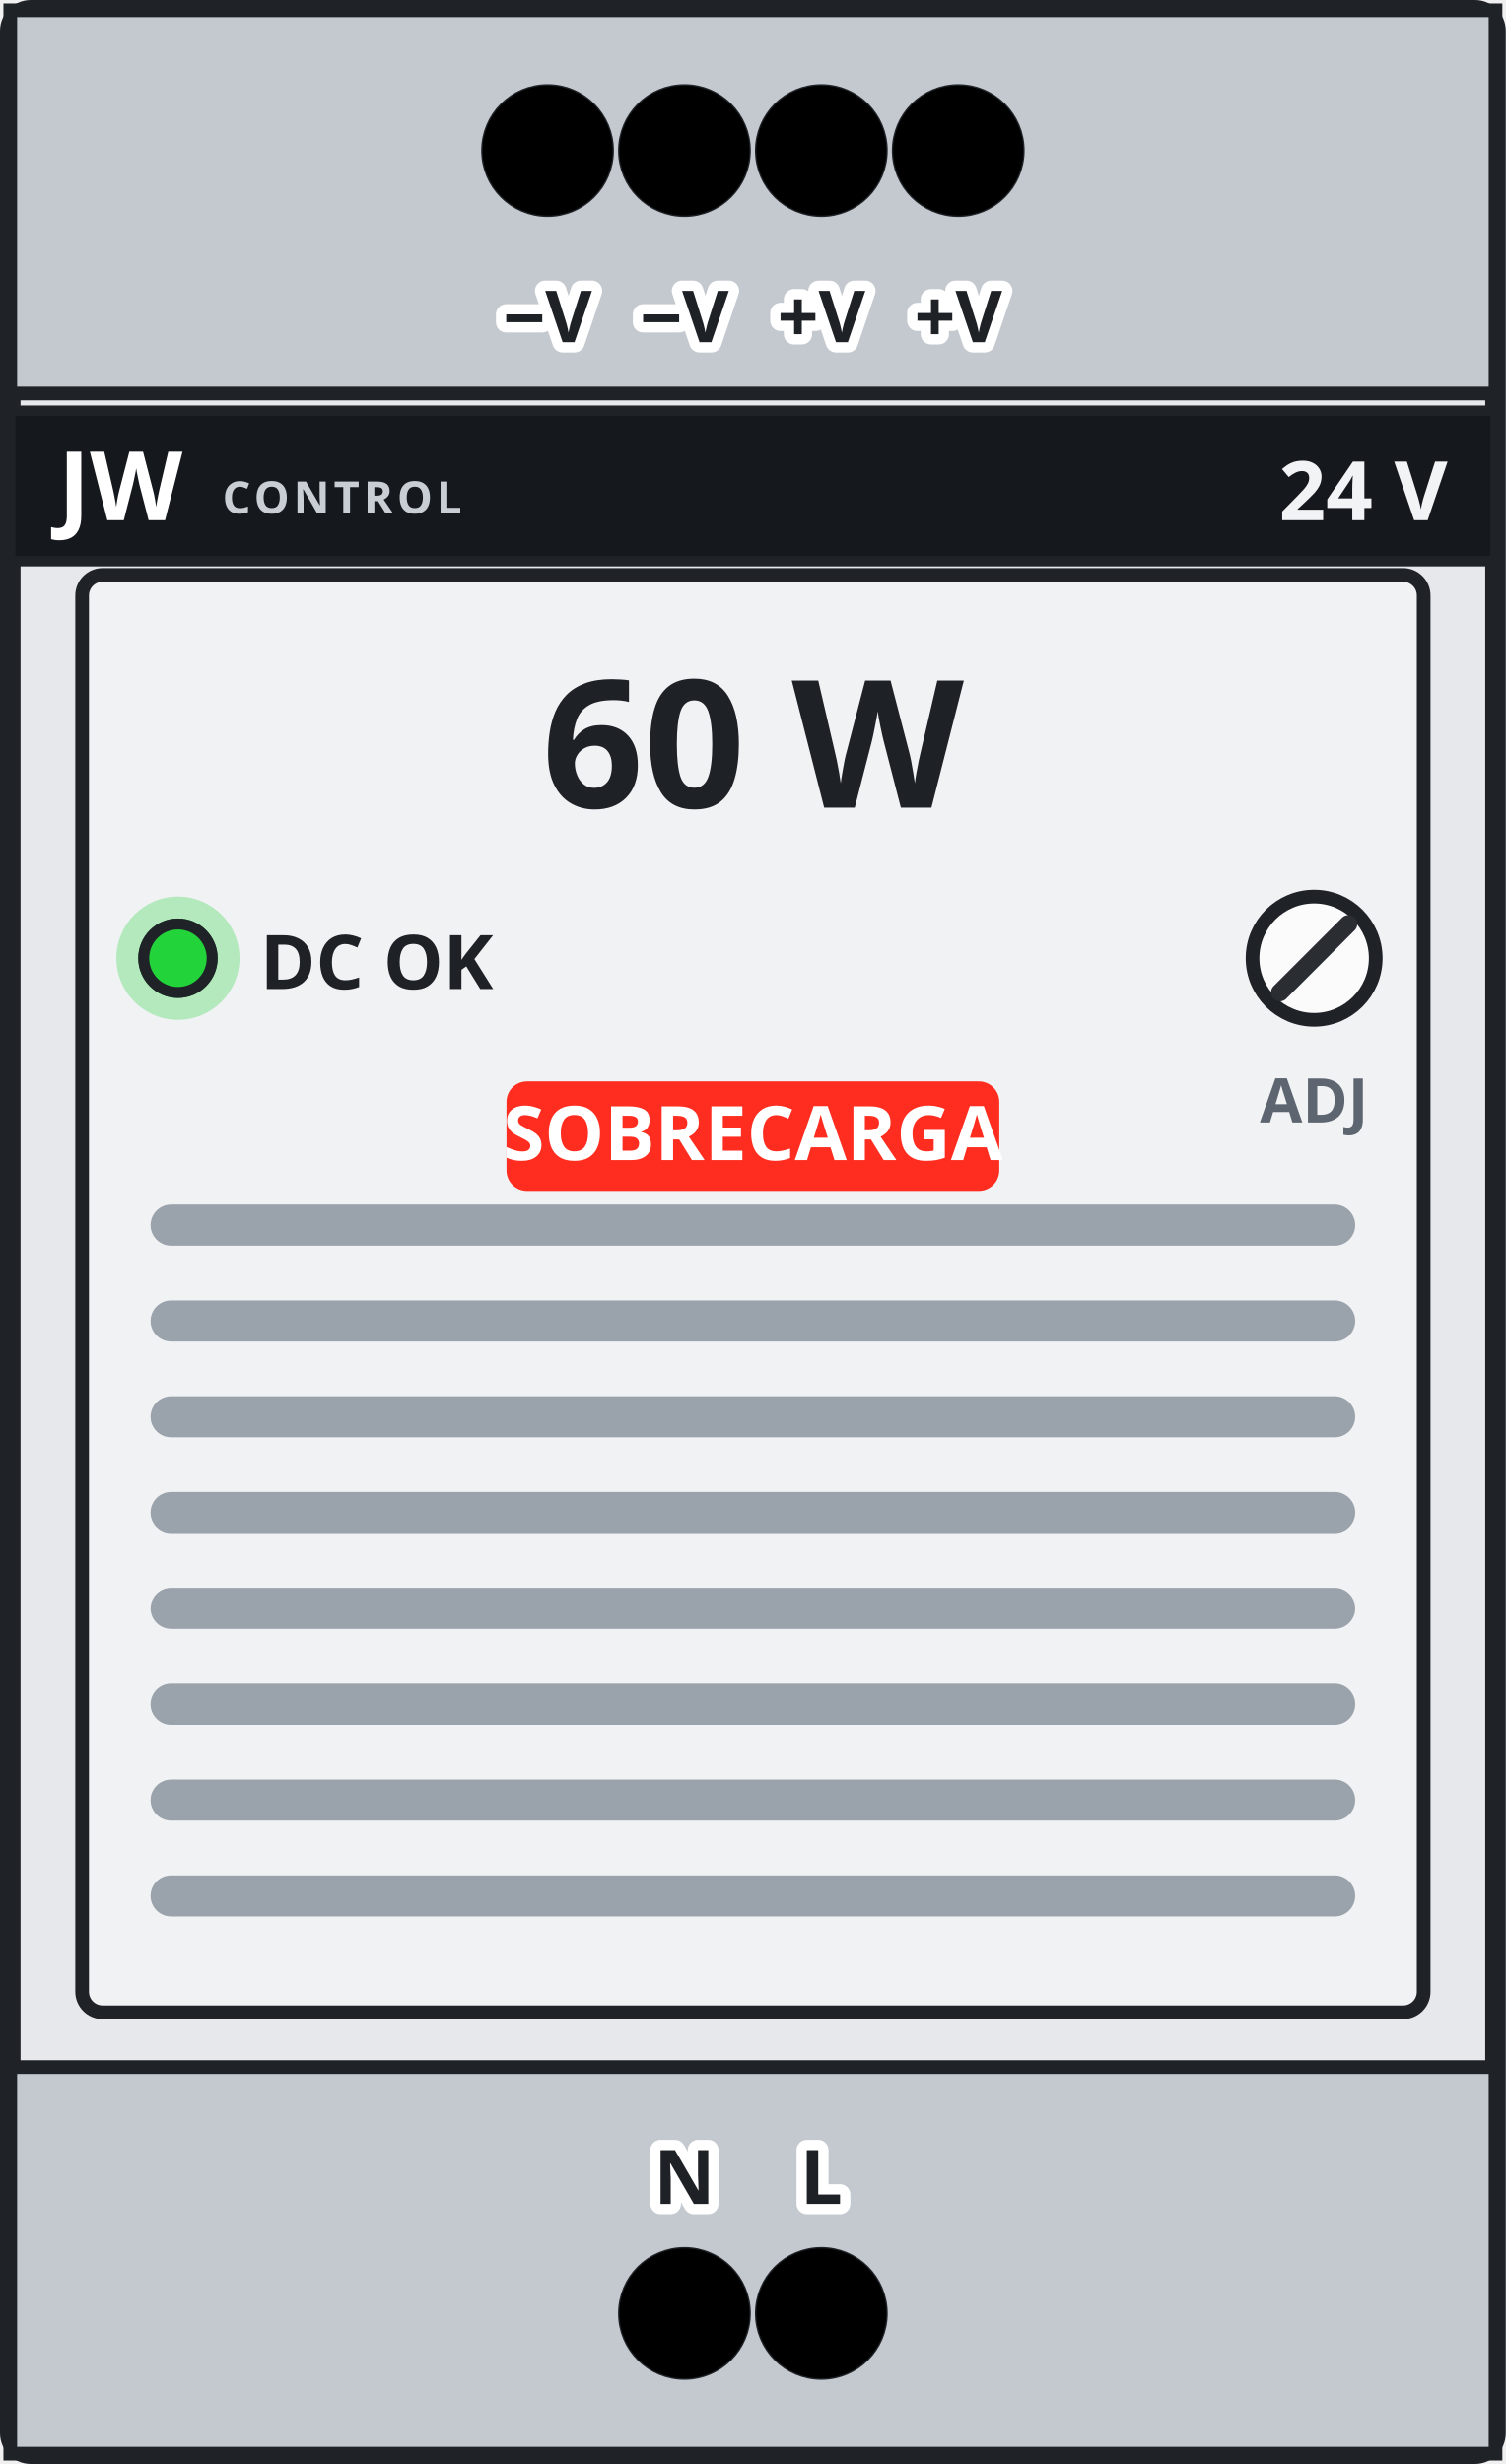
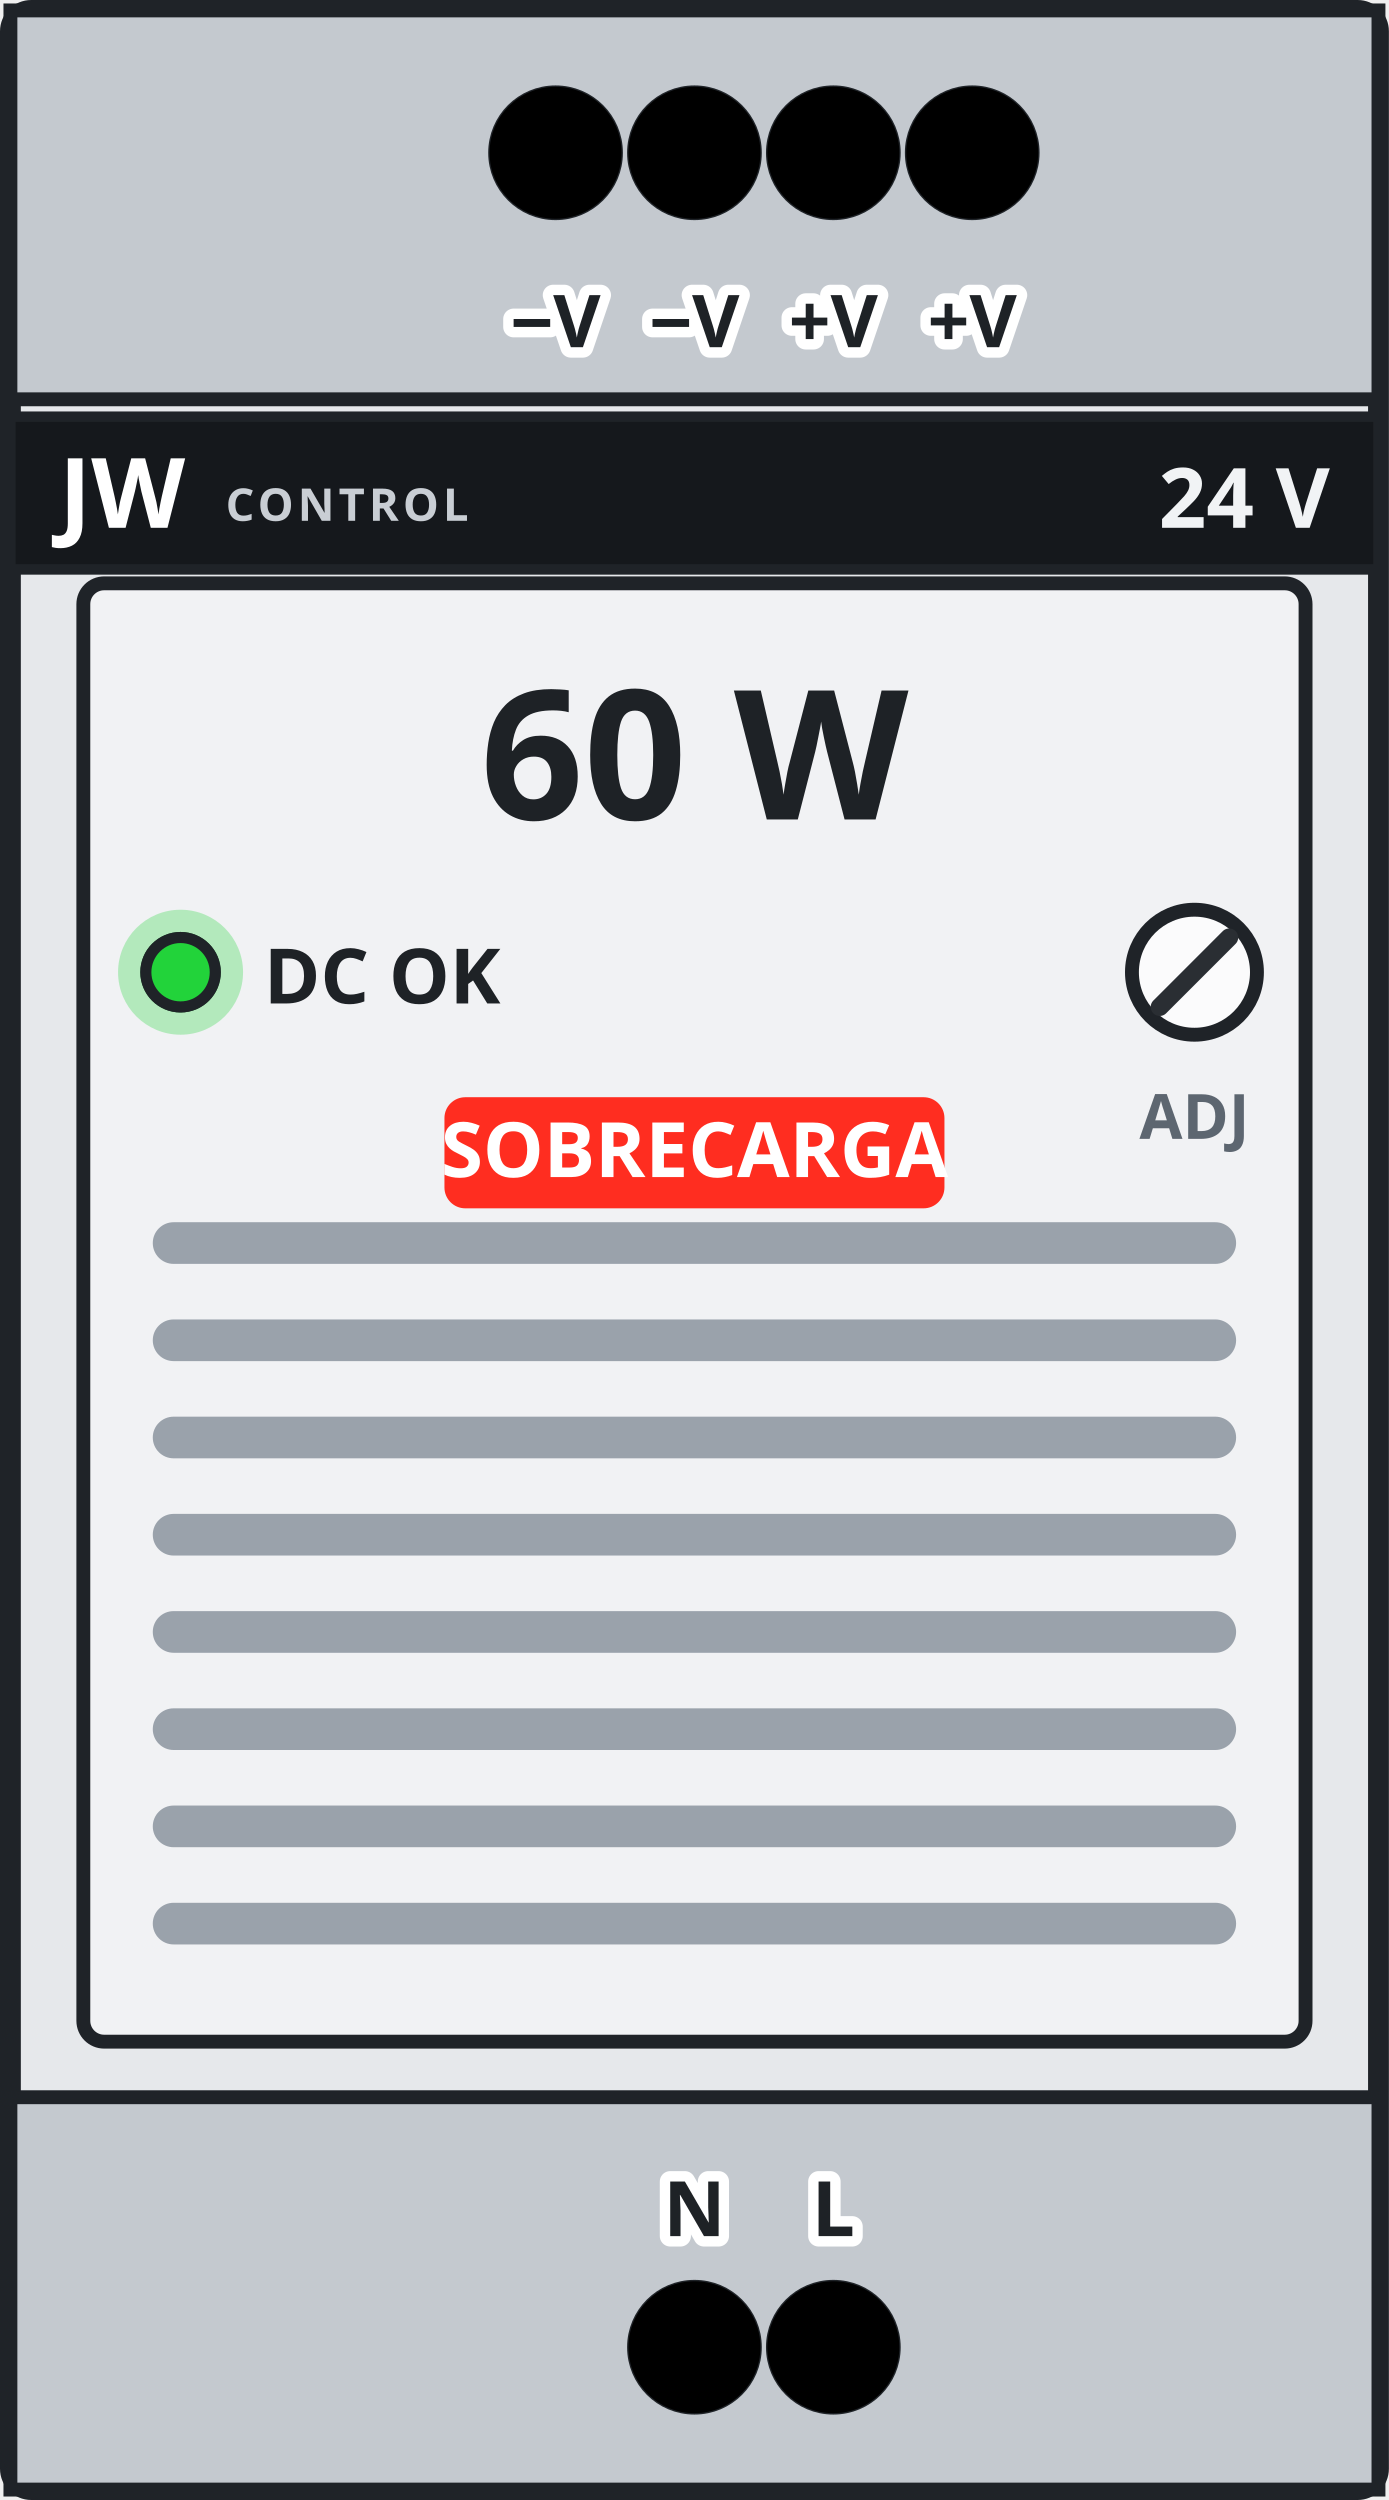
- <svg xmlns="http://www.w3.org/2000/svg" viewBox="0 0 220 360" width="220" height="360" font-family="Segoe UI,Noto Sans,Arial,sans-serif">
-   <rect x="1.5" y="1.5" width="217" height="357" rx="3" fill="#e6e8eb" stroke="#1f2328" stroke-width="3" />
-   <rect x="1.5" y="1.5" width="217" height="56" fill="#c4c9cf" stroke="#1f2328" stroke-width="2" />
-   <rect x="1.5" y="302" width="217" height="56.5" fill="#c4c9cf" stroke="#1f2328" stroke-width="2" />
+ <svg xmlns="http://www.w3.org/2000/svg" viewBox="0 0 200 360" width="200" height="360" font-family="Segoe UI,Noto Sans,Arial,sans-serif">
+   <rect x="1.5" y="1.5" width="197" height="357" rx="3" fill="#e6e8eb" stroke="#1f2328" stroke-width="3" />
+   <rect x="1.5" y="1.5" width="197" height="56" fill="#c4c9cf" stroke="#1f2328" stroke-width="2" />
+   <rect x="1.5" y="302" width="197" height="56.5" fill="#c4c9cf" stroke="#1f2328" stroke-width="2" />
  <circle cx="80" cy="22" r="8.5" fill="#fbfbfc" stroke="#1f2328" stroke-width="2.4" />
  <circle cx="80" cy="22" r="5.3" fill="none" stroke="#a3aab2" stroke-width="1.2" />
  <path d="M75.3 22h9.4 M80 17.3v9.4" fill="none" stroke="#2a2e33" stroke-width="3.4" stroke-linecap="round" />
  <circle class="jw-term" data-term="-V1" cx="80" cy="22" r="9.5" />
  <text x="80" y="50" font-size="10.5" font-weight="800" fill="#1e2226" text-anchor="middle" stroke="#ffffff" stroke-width="3" paint-order="stroke" stroke-linejoin="round">−V</text>
  <circle cx="100" cy="22" r="8.5" fill="#fbfbfc" stroke="#1f2328" stroke-width="2.4" />
  <circle cx="100" cy="22" r="5.3" fill="none" stroke="#a3aab2" stroke-width="1.2" />
  <path d="M95.3 22h9.4 M100 17.3v9.4" fill="none" stroke="#2a2e33" stroke-width="3.4" stroke-linecap="round" />
  <circle class="jw-term" data-term="-V2" cx="100" cy="22" r="9.5" />
  <text x="100" y="50" font-size="10.5" font-weight="800" fill="#1e2226" text-anchor="middle" stroke="#ffffff" stroke-width="3" paint-order="stroke" stroke-linejoin="round">−V</text>
  <circle cx="120" cy="22" r="8.5" fill="#fbfbfc" stroke="#1f2328" stroke-width="2.4" />
  <circle cx="120" cy="22" r="5.3" fill="none" stroke="#a3aab2" stroke-width="1.2" />
  <path d="M115.3 22h9.4 M120 17.3v9.4" fill="none" stroke="#2a2e33" stroke-width="3.4" stroke-linecap="round" />
  <circle class="jw-term" data-term="+V1" cx="120" cy="22" r="9.5" />
  <text x="120" y="50" font-size="10.5" font-weight="800" fill="#1e2226" text-anchor="middle" stroke="#ffffff" stroke-width="3" paint-order="stroke" stroke-linejoin="round">+V</text>
  <circle cx="140" cy="22" r="8.5" fill="#fbfbfc" stroke="#1f2328" stroke-width="2.4" />
  <circle cx="140" cy="22" r="5.3" fill="none" stroke="#a3aab2" stroke-width="1.2" />
  <path d="M135.3 22h9.4 M140 17.3v9.4" fill="none" stroke="#2a2e33" stroke-width="3.4" stroke-linecap="round" />
  <circle class="jw-term" data-term="+V2" cx="140" cy="22" r="9.5" />
  <text x="140" y="50" font-size="10.5" font-weight="800" fill="#1e2226" text-anchor="middle" stroke="#ffffff" stroke-width="3" paint-order="stroke" stroke-linejoin="round">+V</text>
  <circle cx="100" cy="338" r="8.5" fill="#fbfbfc" stroke="#1f2328" stroke-width="2.4" />
  <circle cx="100" cy="338" r="5.3" fill="none" stroke="#a3aab2" stroke-width="1.2" />
  <path d="M95.3 338h9.4 M100 333.3v9.4" fill="none" stroke="#2a2e33" stroke-width="3.4" stroke-linecap="round" />
  <circle class="jw-term" data-term="N" cx="100" cy="338" r="9.5" data-side="b" />
  <text x="100" y="322" font-size="11" font-weight="800" fill="#1e2226" text-anchor="middle" stroke="#ffffff" stroke-width="3" paint-order="stroke" stroke-linejoin="round">N</text>
  <circle cx="120" cy="338" r="8.5" fill="#fbfbfc" stroke="#1f2328" stroke-width="2.4" />
  <circle cx="120" cy="338" r="5.3" fill="none" stroke="#a3aab2" stroke-width="1.2" />
  <path d="M115.3 338h9.4 M120 333.3v9.4" fill="none" stroke="#2a2e33" stroke-width="3.4" stroke-linecap="round" />
  <circle class="jw-term" data-term="L" cx="120" cy="338" r="9.5" data-side="b" />
  <text x="120" y="322" font-size="11" font-weight="800" fill="#1e2226" text-anchor="middle" stroke="#ffffff" stroke-width="3" paint-order="stroke" stroke-linejoin="round">L</text>
-   <rect x="12" y="84" width="196" height="210" rx="3" fill="#f1f2f4" stroke="#1f2328" stroke-width="2" />
-   <rect x="1.5" y="60" width="217" height="22" fill="#15181c" stroke="#1f2328" stroke-width="1.5" />
+   <rect x="12" y="84" width="176" height="210" rx="3" fill="#f1f2f4" stroke="#1f2328" stroke-width="2" />
+   <rect x="1.5" y="60" width="197" height="22" fill="#15181c" stroke="#1f2328" stroke-width="1.5" />
  <text x="8.5" y="76" font-size="14" font-weight="900" fill="#fff" text-anchor="start">JW</text>
  <text x="32.5" y="75" font-size="6.5" font-weight="800" fill="#c9ced4" text-anchor="start" letter-spacing=".6">CONTROL</text>
-   <text x="211.5" y="76" font-size="12" font-weight="800" fill="#f1f3f5" text-anchor="end">24 V</text>
-   <text x="110.0" y="118" font-size="26" font-weight="900" fill="#1e2226" text-anchor="middle">60 W</text>
+   <text x="191.5" y="76" font-size="12" font-weight="800" fill="#f1f3f5" text-anchor="end">24 V</text>
+   <text x="100.0" y="118" font-size="26" font-weight="900" fill="#1e2226" text-anchor="middle">60 W</text>
  <circle cx="26" cy="140" r="5" fill="#3d434b" stroke="#1f2328" stroke-width="1.6" />
  <g data-show="out.on">
    <circle cx="26" cy="140" r="9" fill="#22d33a" stroke="none" stroke-width="0" opacity=".3" />
    <circle cx="26" cy="140" r="5" fill="#22d33a" stroke="#1f2328" stroke-width="1.6" />
  </g>
  <text x="38" y="144.5" font-size="11" font-weight="800" fill="#1e2226" text-anchor="start">DC OK</text>
-   <circle cx="192" cy="140" r="9" fill="#fbfbfc" stroke="#1f2328" stroke-width="2" />
-   <path d="M187 145 l10 -10" fill="none" stroke="#2a2e33" stroke-width="2.6" stroke-linecap="round" />
-   <text x="192" y="164" font-size="9" font-weight="800" fill="#5d6670" text-anchor="middle">ADJ</text>
-   <rect x="22" y="176" width="176" height="6" rx="3" fill="#9aa2ab" stroke="none" stroke-width="0" />
-   <rect x="22" y="190" width="176" height="6" rx="3" fill="#9aa2ab" stroke="none" stroke-width="0" />
-   <rect x="22" y="204" width="176" height="6" rx="3" fill="#9aa2ab" stroke="none" stroke-width="0" />
-   <rect x="22" y="218" width="176" height="6" rx="3" fill="#9aa2ab" stroke="none" stroke-width="0" />
-   <rect x="22" y="232" width="176" height="6" rx="3" fill="#9aa2ab" stroke="none" stroke-width="0" />
-   <rect x="22" y="246" width="176" height="6" rx="3" fill="#9aa2ab" stroke="none" stroke-width="0" />
-   <rect x="22" y="260" width="176" height="6" rx="3" fill="#9aa2ab" stroke="none" stroke-width="0" />
-   <rect x="22" y="274" width="176" height="6" rx="3" fill="#9aa2ab" stroke="none" stroke-width="0" />
+   <circle cx="172" cy="140" r="9" fill="#fbfbfc" stroke="#1f2328" stroke-width="2" />
+   <path d="M167 145 l10 -10" fill="none" stroke="#2a2e33" stroke-width="2.6" stroke-linecap="round" />
+   <text x="172" y="164" font-size="9" font-weight="800" fill="#5d6670" text-anchor="middle">ADJ</text>
+   <rect x="22" y="176" width="156" height="6" rx="3" fill="#9aa2ab" stroke="none" stroke-width="0" />
+   <rect x="22" y="190" width="156" height="6" rx="3" fill="#9aa2ab" stroke="none" stroke-width="0" />
+   <rect x="22" y="204" width="156" height="6" rx="3" fill="#9aa2ab" stroke="none" stroke-width="0" />
+   <rect x="22" y="218" width="156" height="6" rx="3" fill="#9aa2ab" stroke="none" stroke-width="0" />
+   <rect x="22" y="232" width="156" height="6" rx="3" fill="#9aa2ab" stroke="none" stroke-width="0" />
+   <rect x="22" y="246" width="156" height="6" rx="3" fill="#9aa2ab" stroke="none" stroke-width="0" />
+   <rect x="22" y="260" width="156" height="6" rx="3" fill="#9aa2ab" stroke="none" stroke-width="0" />
+   <rect x="22" y="274" width="156" height="6" rx="3" fill="#9aa2ab" stroke="none" stroke-width="0" />
  <g data-show="tripped">
-     <rect x="74.0" y="158" width="72.0" height="16" rx="3" fill="#ff2d20" stroke="none" stroke-width="0" />
-     <text x="110.0" y="169.5" font-size="11" font-weight="800" fill="#fff" text-anchor="middle">SOBRECARGA</text>
+     <rect x="64.0" y="158" width="72.0" height="16" rx="3" fill="#ff2d20" stroke="none" stroke-width="0" />
+     <text x="100.0" y="169.5" font-size="11" font-weight="800" fill="#fff" text-anchor="middle">SOBRECARGA</text>
  </g>
</svg>
